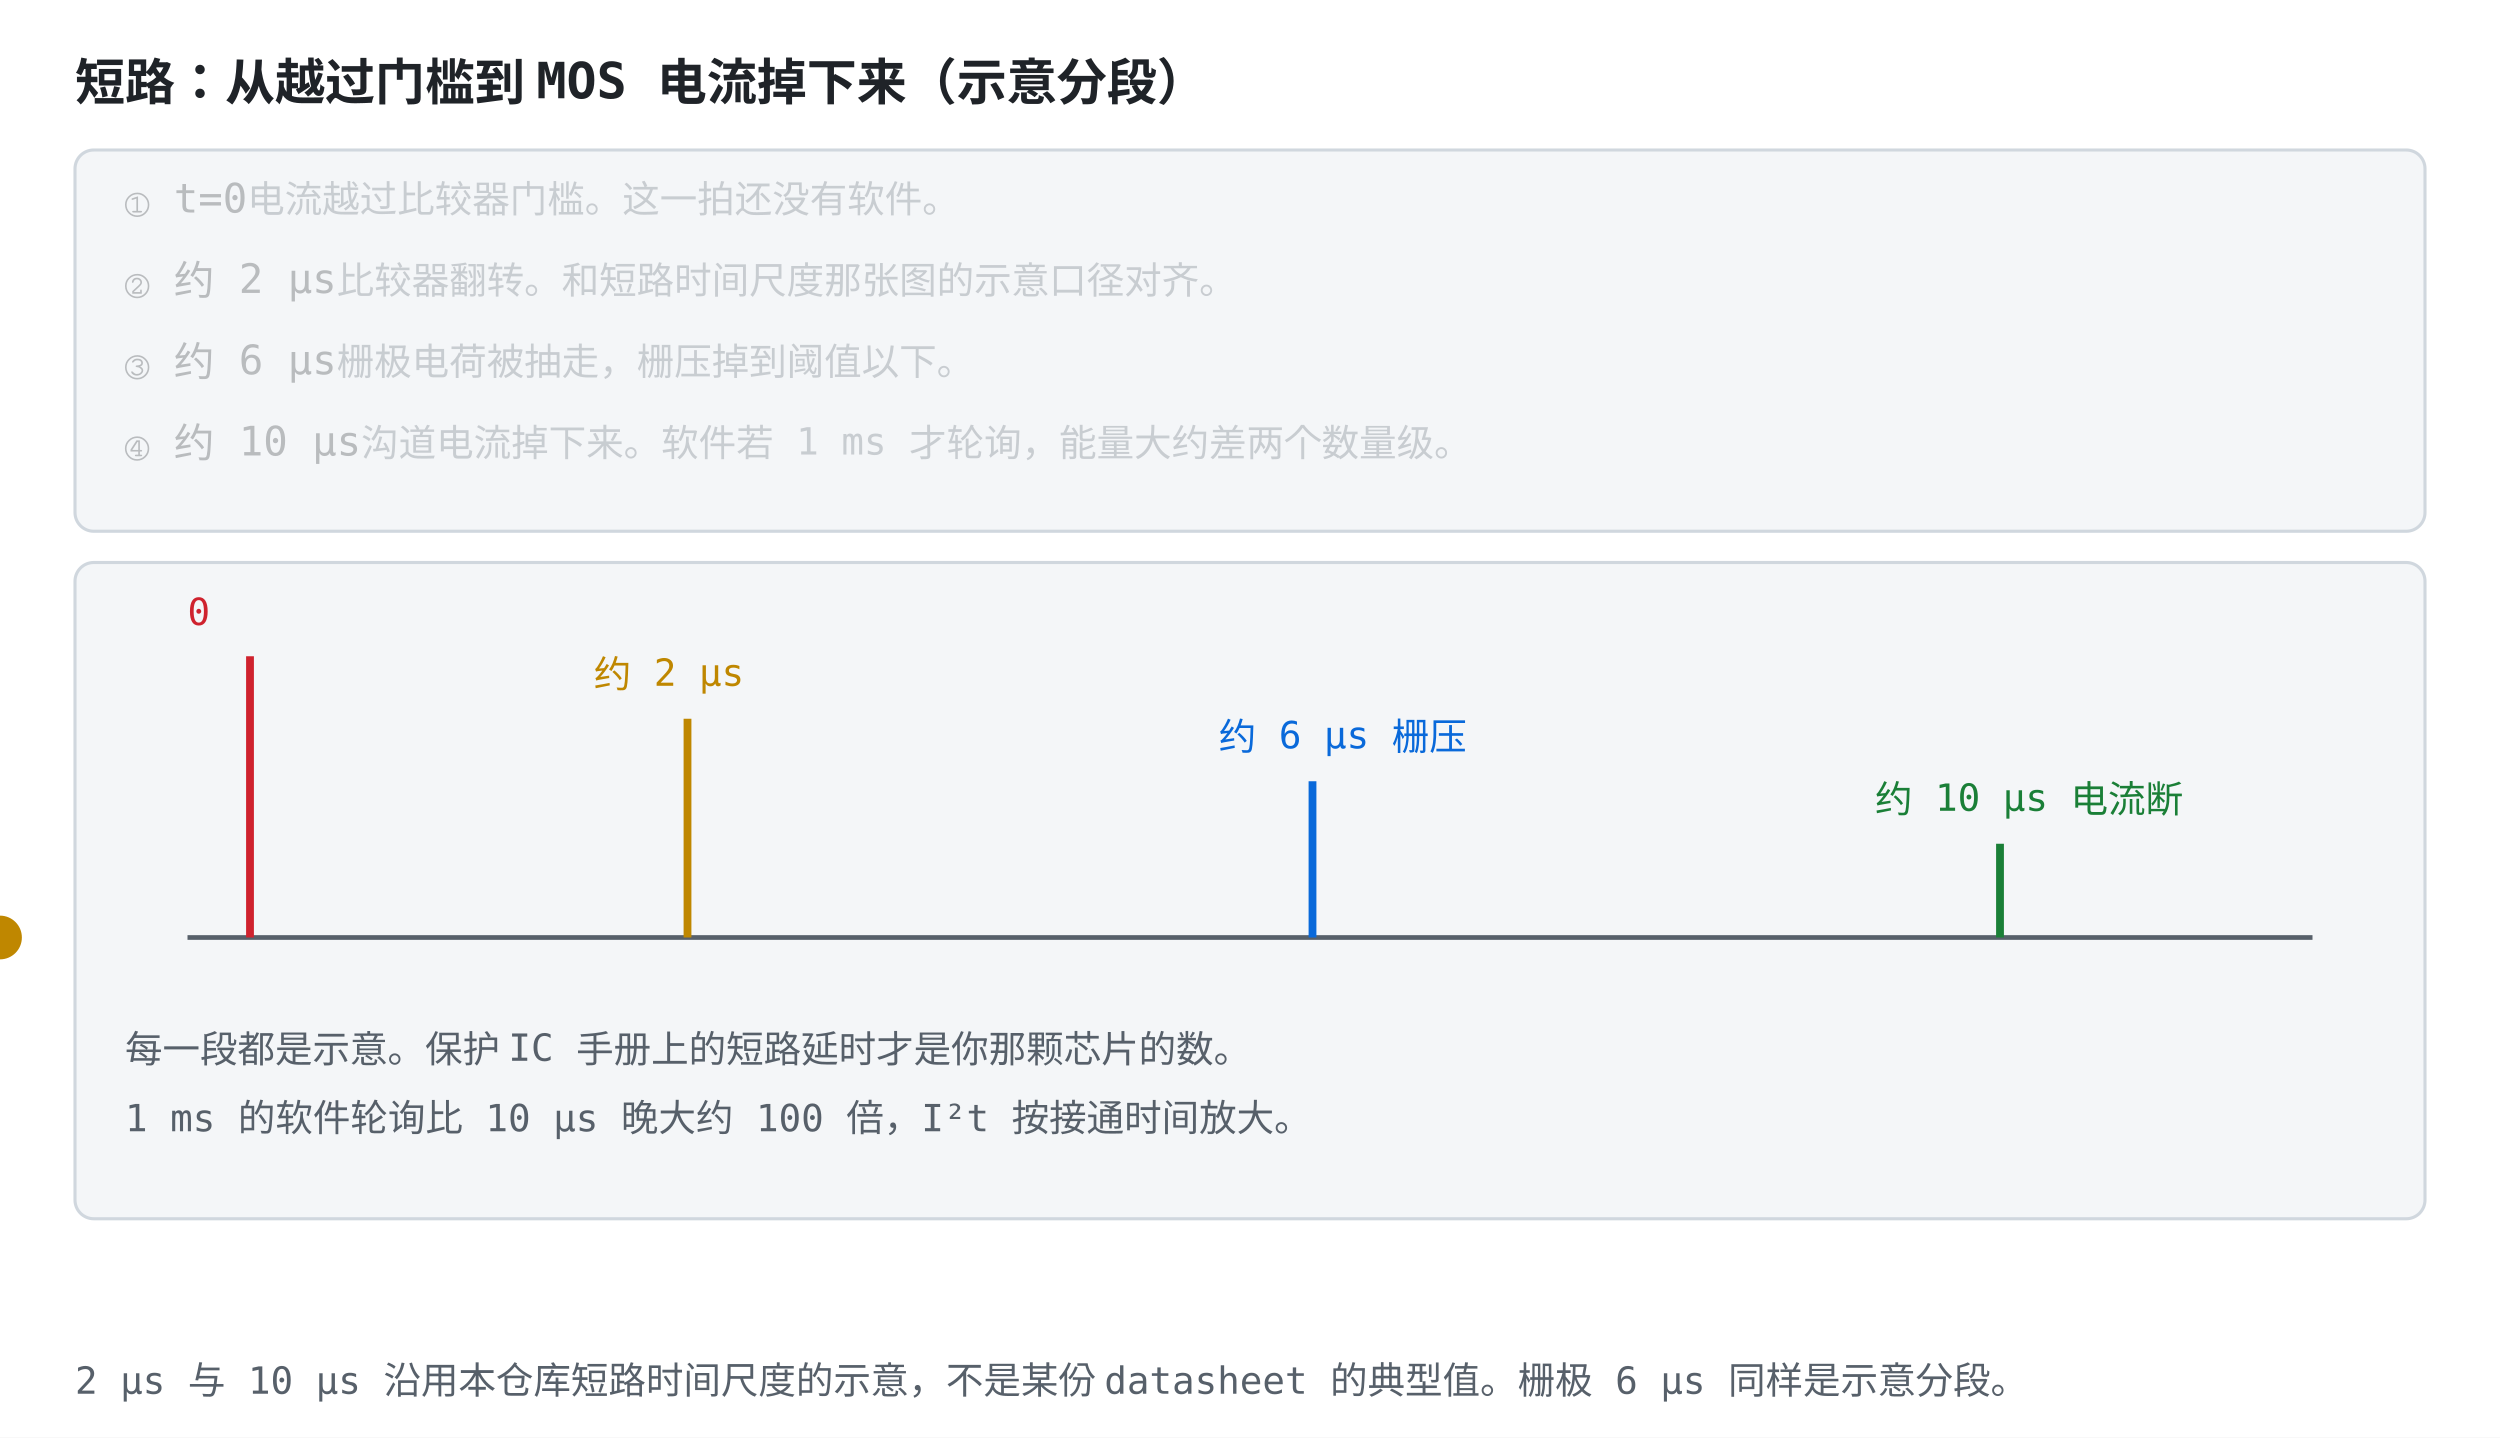
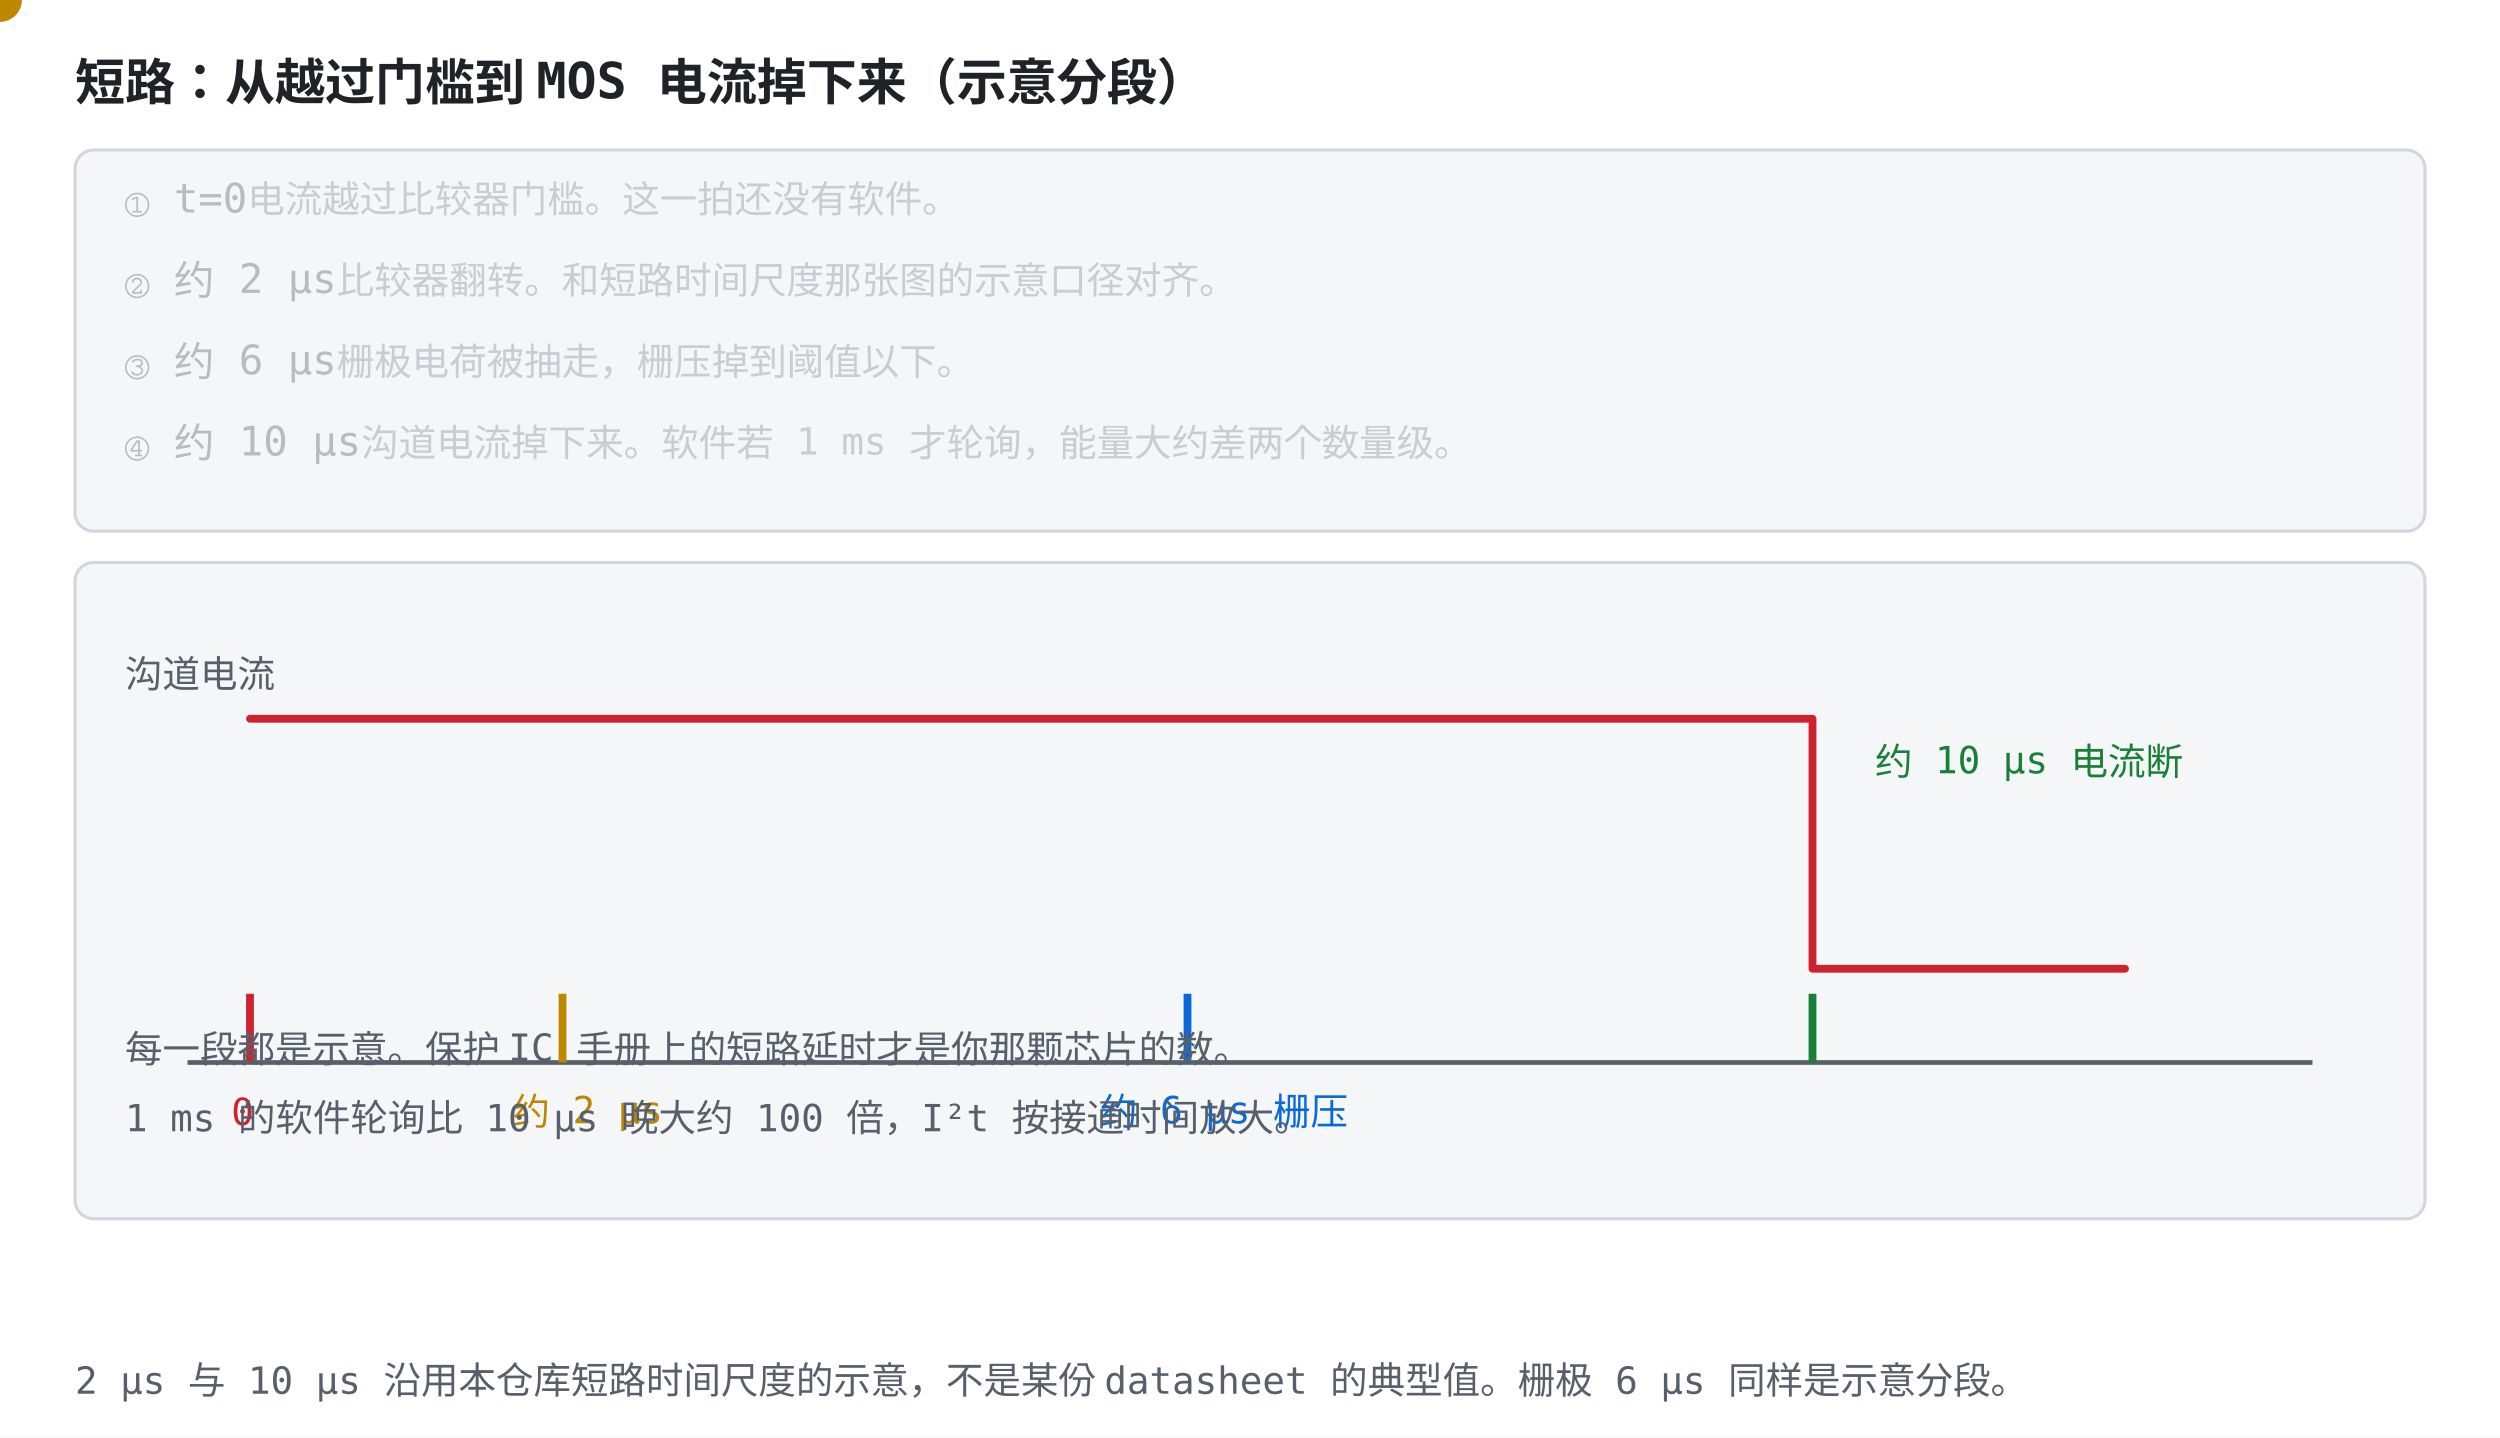
<svg xmlns="http://www.w3.org/2000/svg" viewBox="0 0 800 460" font-family="ui-monospace, Consolas, monospace">
  <style>
    .bg { fill: #ffffff; }
    .panel { fill: #f4f6f8; stroke: #d0d7de; }
    .axis { stroke: #57606a; stroke-width: 1.5; fill: none; }
    .txt { fill: #1f2328; font-size: 13px; }
    .small { fill: #57606a; font-size: 12px; }
    .title { fill: #1f2328; font-size: 16px; font-weight: bold; }
    .hi { fill: #0969da; }
    .warn { fill: #cf222e; }
    .ok { fill: #1a7f37; }
    .gold { fill: #bf8700; }
    .lineb { stroke: #0969da; stroke-width: 2.5; fill: none; }
    .liner { stroke: #cf222e; stroke-width: 2.5; fill: none; }
    .lineg { stroke: #1a7f37; stroke-width: 2.5; fill: none; }
    .liney { stroke: #bf8700; stroke-width: 2.5; fill: none; }
    .dotb { fill: #0969da; }
    .dotr { fill: #cf222e; }
    .dotg { fill: #1a7f37; }
    .doty { fill: #bf8700; }
    .boxb { fill: #ddf4ff; stroke: #0969da; }
    .boxr { fill: #ffebe9; stroke: #cf222e; }
    .boxg { fill: #dafbe1; stroke: #1a7f37; }
    .boxy { fill: #fff8c5; stroke: #bf8700; }
    @media (prefers-color-scheme: dark) {
      .bg { fill: #0d1117; }
      .panel { fill: #161b22; stroke: #30363d; }
      .axis { stroke: #8b949e; }
      .txt { fill: #e6edf3; }
      .small { fill: #8b949e; }
      .title { fill: #e6edf3; }
      .hi { fill: #4493f8; }
      .warn { fill: #ff7b72; }
      .ok { fill: #3fb950; }
      .gold { fill: #d29922; }
      .lineb { stroke: #4493f8; }
      .liner { stroke: #ff7b72; }
      .lineg { stroke: #3fb950; }
      .liney { stroke: #d29922; }
      .dotb { fill: #4493f8; }
      .dotr { fill: #ff7b72; }
      .dotg { fill: #3fb950; }
      .doty { fill: #d29922; }
      .boxb { fill: #12233a; stroke: #4493f8; }
      .boxr { fill: #3d1214; stroke: #ff7b72; }
      .boxg { fill: #12261e; stroke: #3fb950; }
      .boxy { fill: #3d2e00; stroke: #d29922; }
    }
  </style>
  <rect class="bg" width="800" height="460" />
  <text class="title" x="24" y="32">短路：从越过门槛到 MOS 电流掉下来（示意分段）</text>
  <rect class="panel" x="24" y="48" width="752" height="122" rx="6" />
  <text class="txt" x="40" y="68" opacity="0.28">① t=0<tspan class="small">　电流越过比较器门槛。这一拍还没有软件。</tspan>
    <animate attributeName="opacity" values="1;1;0.28;0.28;0.28;0.28;0.28;0.28" keyTimes="0;0.249;0.25;0.499;0.5;0.749;0.75;1" dur="12s" repeatCount="indefinite" />
  </text>
  <text class="txt" x="40" y="94" opacity="0.28">② 约 2 µs<tspan class="small">　比较器翻转。和短路时间尺度那张图的示意口径对齐。</tspan>
    <animate attributeName="opacity" values="0.28;0.28;1;1;0.28;0.28;0.28;0.28" keyTimes="0;0.249;0.25;0.499;0.5;0.749;0.75;1" dur="12s" repeatCount="indefinite" />
  </text>
  <text class="txt" x="40" y="120" opacity="0.28">③ 约 6 µs<tspan class="small">　栅极电荷被抽走，栅压掉到阈值以下。</tspan>
    <animate attributeName="opacity" values="0.28;0.28;0.28;0.28;1;1;0.28;0.28" keyTimes="0;0.249;0.25;0.499;0.5;0.749;0.75;1" dur="12s" repeatCount="indefinite" />
  </text>
  <text class="txt" x="40" y="146" opacity="0.28">④ 约 10 µs<tspan class="small">　沟道电流掉下来。软件若 1 ms 才轮询，能量大约差两个数量级。</tspan>
    <animate attributeName="opacity" values="0.28;0.28;0.28;0.28;0.28;0.28;1;1" keyTimes="0;0.249;0.25;0.499;0.5;0.749;0.75;1" dur="12s" repeatCount="indefinite" />
  </text>
  <rect class="panel" x="24" y="180" width="752" height="210" rx="6" />
-   <line class="axis" x1="60" y1="300" x2="740" y2="300" />
-   <line class="liner" x1="80" y1="300" x2="80" y2="210" />
-   <line class="liney" x1="220" y1="300" x2="220" y2="230" />
-   <line class="lineb" x1="420" y1="300" x2="420" y2="250" />
-   <line class="lineg" x1="640" y1="300" x2="640" y2="270" />
-   <circle class="doty" cy="300" r="7">
-     <animate attributeName="cx" values="80;220;420;640;80" keyTimes="0;0.25;0.5;0.75;1" dur="12s" repeatCount="indefinite" />
+   <line class="axis" x1="60" y1="340" x2="740" y2="340" />
+   <line class="liner" x1="80.0" y1="340" x2="80.0" y2="318" />
+   <line class="liney" x1="180.0" y1="340" x2="180.0" y2="318" />
+   <line class="lineb" x1="380.0" y1="340" x2="380.0" y2="318" />
+   <line class="lineg" x1="580.0" y1="340" x2="580.0" y2="318" />
+   <path class="liner" d="M80.0 230 L580.0 230 L580.0 310 L680.0 310" stroke-linejoin="round" stroke-linecap="round" />
+   <text class="small" x="40" y="220">沟道电流</text>
+   <text class="warn" x="74.0" y="360">0</text>
+   <text class="gold" x="164.0" y="360">约 2 µs</text>
+   <text class="hi" x="352.0" y="360">约 6 µs 栅压</text>
+   <text class="ok" x="600" y="248">约 10 µs 电流断</text>
+   <circle class="doty" r="7">
+     <animate attributeName="cx" values="80.0;180.0;380.0;580.0;580.0;680.0" keyTimes="0;0.25;0.5;0.74;0.75;1" dur="12s" repeatCount="indefinite" />
+     <animate attributeName="cy" values="230;230;230;230;310;310" keyTimes="0;0.25;0.5;0.74;0.75;1" dur="12s" repeatCount="indefinite" />
  </circle>
-   <text class="warn" x="60" y="200">0</text>
-   <text class="gold" x="190" y="220">约 2 µs</text>
-   <text class="hi" x="390" y="240">约 6 µs 栅压</text>
-   <text class="ok" x="600" y="260">约 10 µs 电流断</text>
  <text class="small" x="40" y="340">每一段都是示意。保护 IC 手册上的短路延时才是你那颗芯片的数。</text>
  <text class="small" x="40" y="362">1 ms 的软件轮询比 10 µs 晚大约 100 倍，I²t 按接通时间放大。</text>
  <text class="small" x="24" y="446">2 µs 与 10 µs 沿用本仓库短路时间尺度的示意，不是某份 datasheet 的典型值。栅极 6 µs 同样是示意分段。</text>
</svg>
